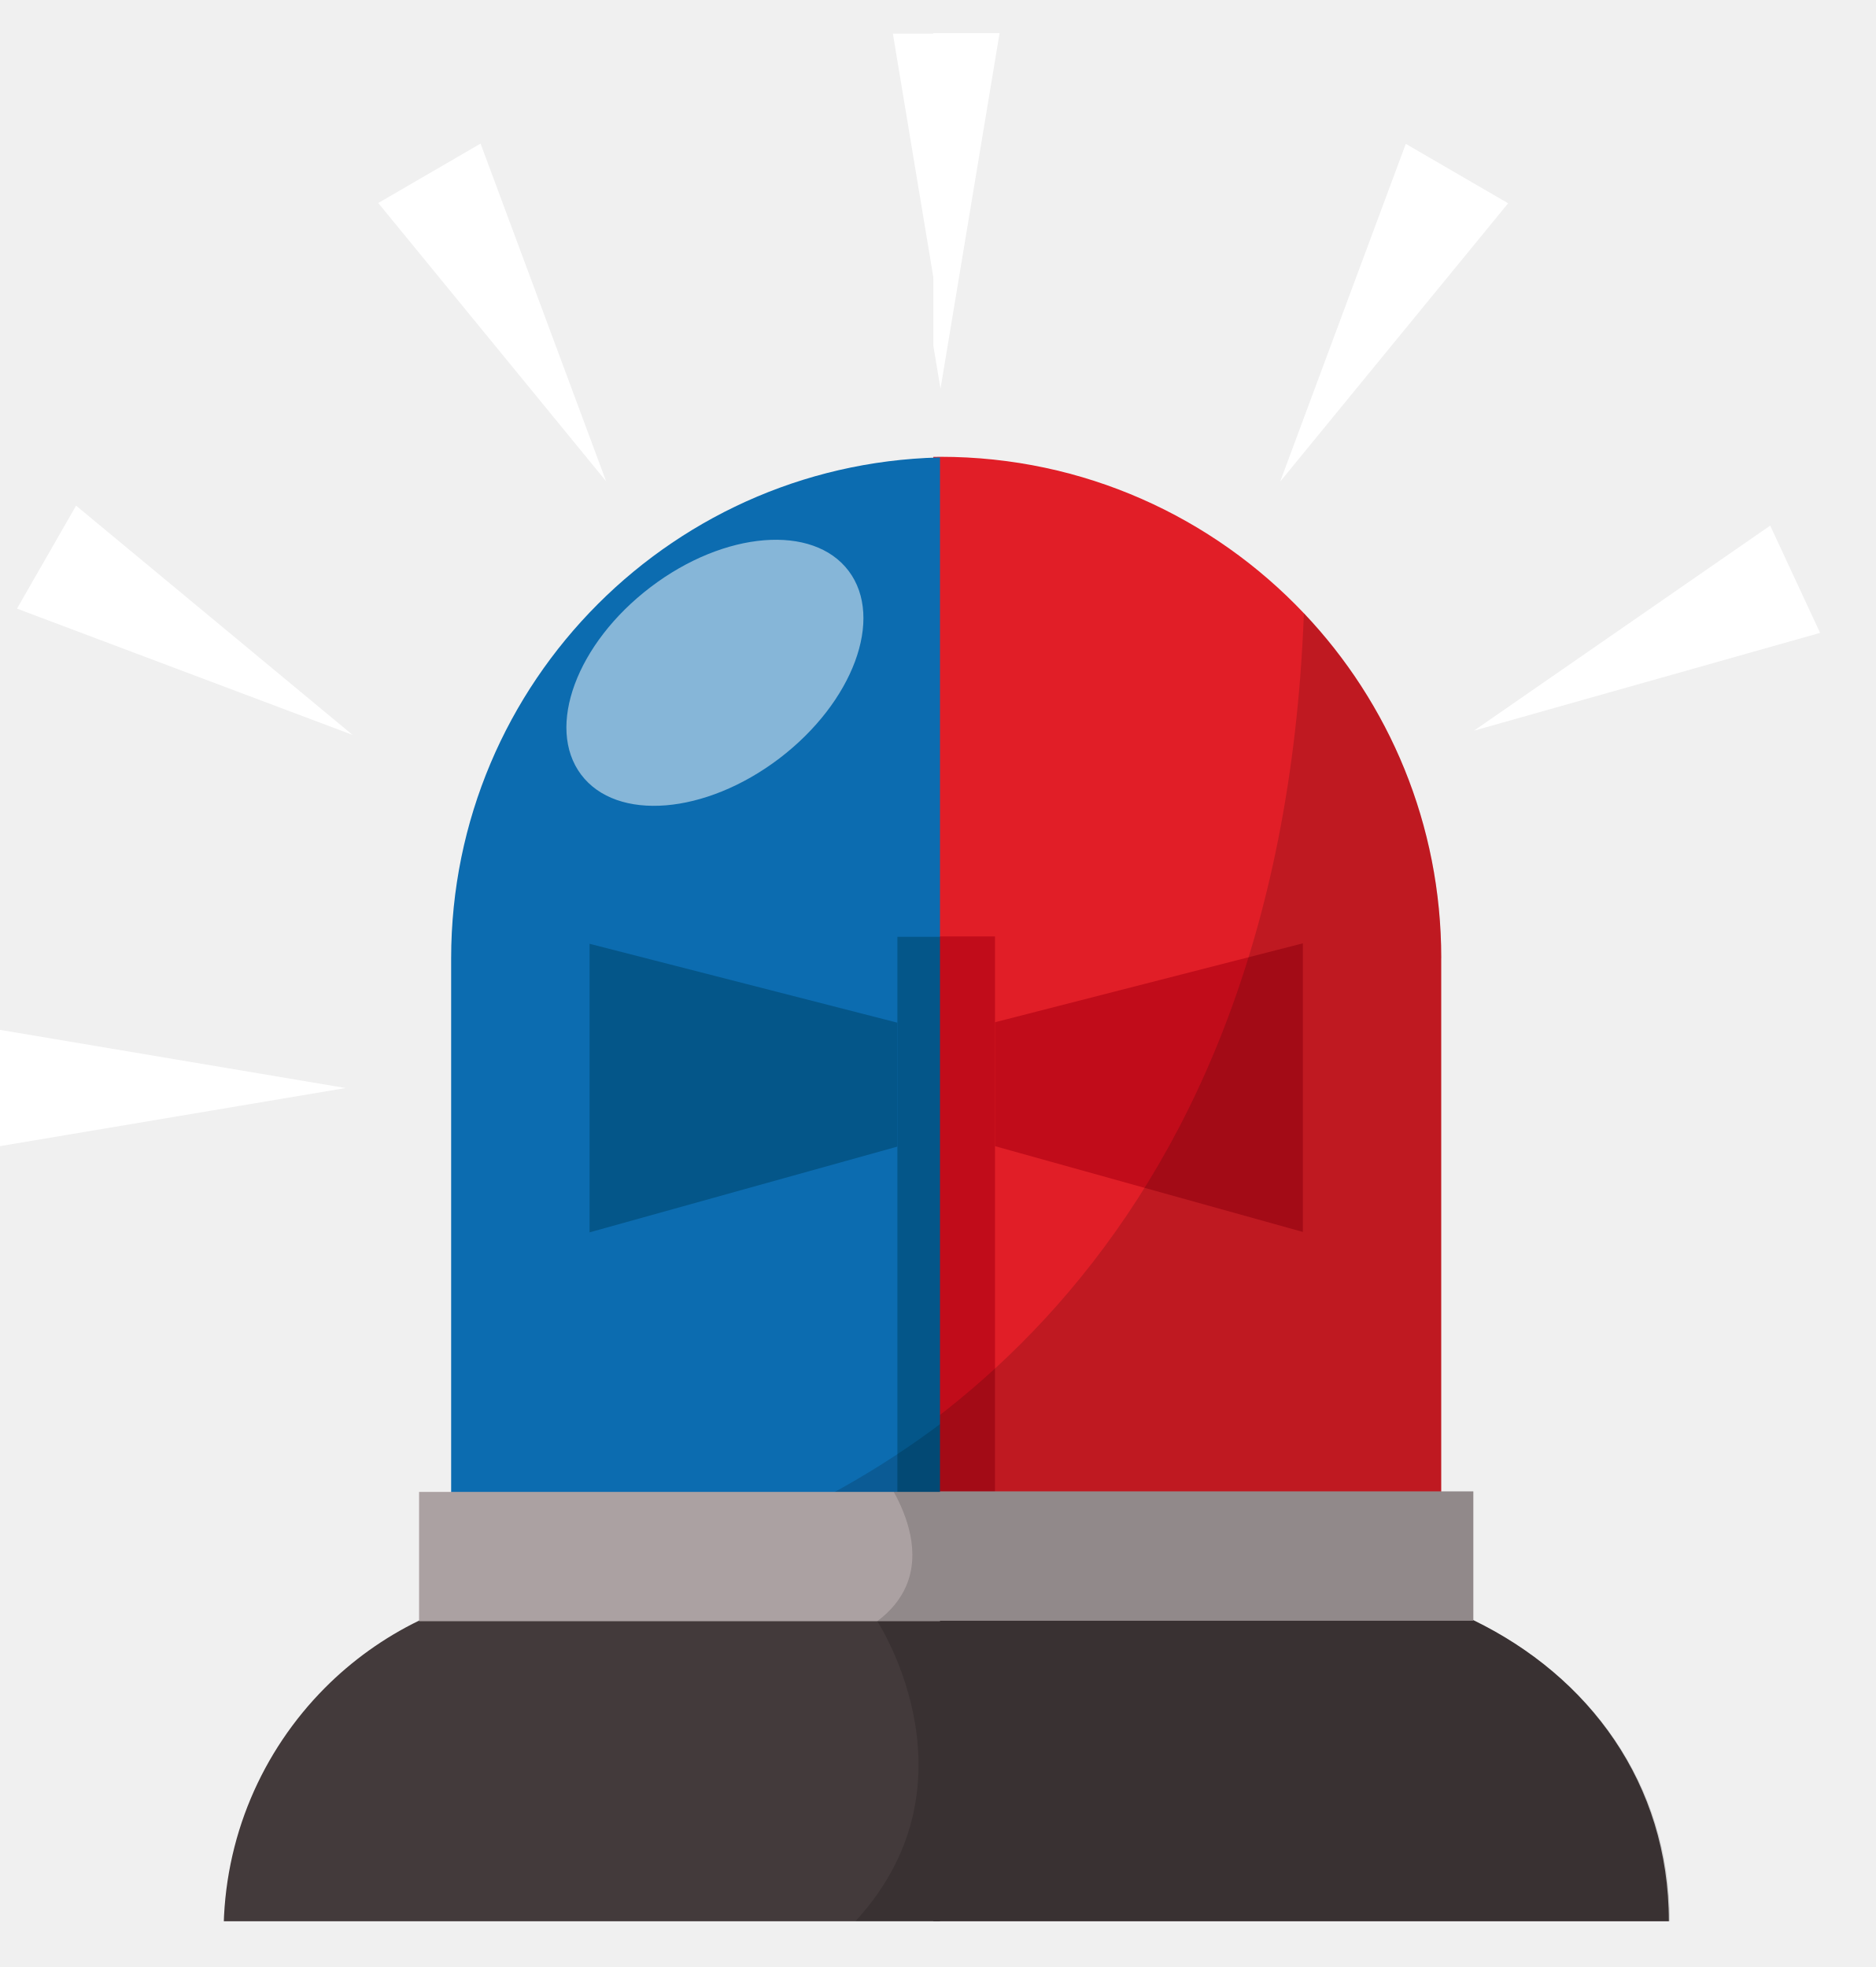
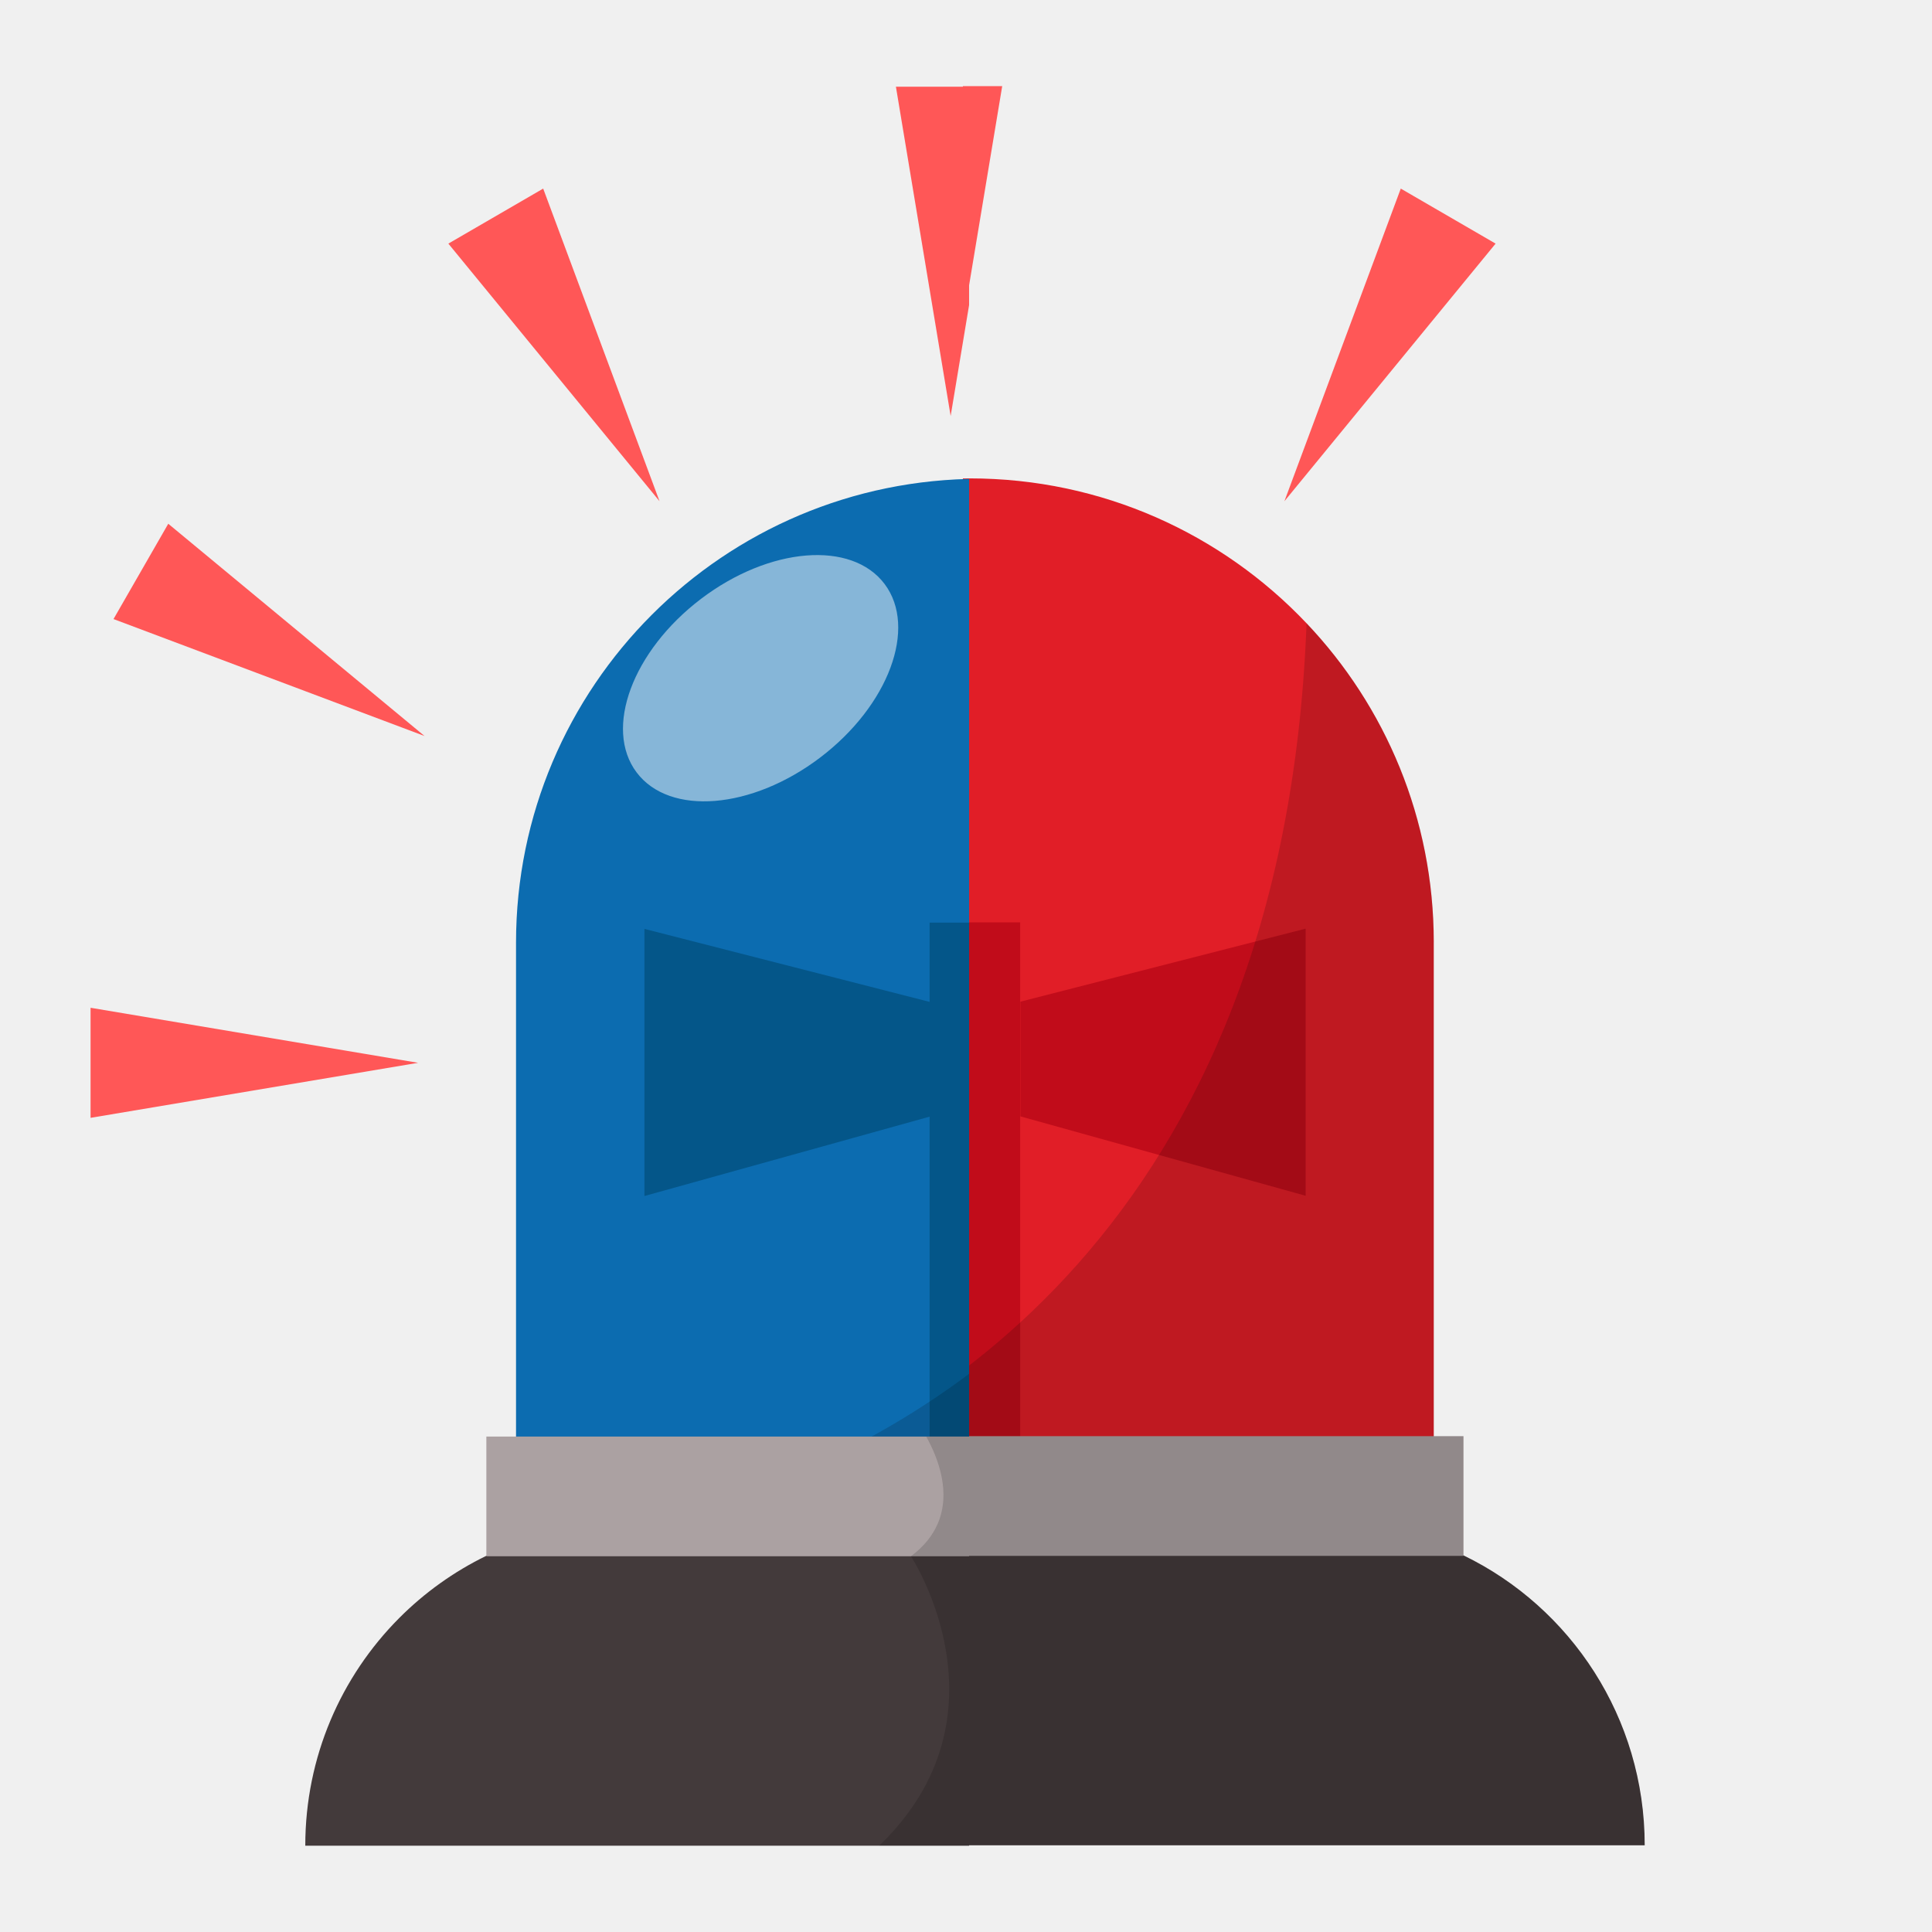
- <svg xmlns="http://www.w3.org/2000/svg" width="41" height="43" viewBox="0 0 41 43" fill="none">
-   <mask id="mask0_26486_100825" style="mask-type:alpha" maskUnits="userSpaceOnUse" x="20" y="0" width="21" height="43">
-     <path d="M20.4 0.019H40.946V42.501H20.4V0.019Z" fill="#D9D9D9" />
+ <svg xmlns="http://www.w3.org/2000/svg" width="73" height="73" viewBox="0 0 73 73" fill="none">
+   <mask id="mask0_26486_99262" style="mask-type:alpha" maskUnits="userSpaceOnUse" x="36" y="0" width="37" height="72">
+     <rect x="36.383" y="0.5" width="36.117" height="71.169" fill="#D9D9D9" />
  </mask>
-   <g mask="url(#mask0_26486_100825)">
-     <path d="M31.501 20.942V34.017H9.611V20.942C9.611 14.891 14.512 9.986 20.557 9.986C23.684 9.986 26.505 11.3 28.5 13.406C30.361 15.368 31.502 18.021 31.502 20.942H31.501Z" fill="#E11E27" />
-     <path d="M21.748 20.471H19.367V33.389H21.748V20.471Z" fill="#C10C1A" />
-     <path d="M21.748 25.056L28.477 26.931V20.622L21.748 22.347V25.056Z" fill="#C10C1A" />
+   <g mask="url(#mask0_26486_99262)">
+     <path d="M54.173 35.605V56.523H19.107V35.605C19.107 25.924 26.958 18.076 36.642 18.076C41.651 18.076 46.17 20.177 49.365 23.547C52.346 26.686 54.174 30.932 54.174 35.605H54.173Z" fill="#E11E27" />
+     <path d="M38.547 34.852H34.732V55.52H38.547V34.852Z" fill="#C10C1A" />
+     <path d="M38.555 42.182L49.334 45.182V35.089L38.555 37.848V42.182Z" fill="#C10C1A" />
    <g style="mix-blend-mode:multiply" opacity="0.2">
-       <path d="M31.502 20.942V34.016H14.777C19.241 32.516 27.96 27.757 28.5 13.405C30.361 15.367 31.503 18.021 31.503 20.942H31.502Z" fill="#3D3A3C" />
+       <path d="M54.176 35.606V56.525H27.385C34.535 54.125 48.502 46.511 49.368 23.549C52.349 26.688 54.177 30.933 54.177 35.606H54.176Z" fill="#3D3A3C" />
    </g>
-     <path d="M36.477 42H4.639C4.639 39.902 5.484 38.267 6.851 36.892C7.447 36.292 8.143 35.791 8.912 35.417C9.903 34.937 11.015 34.667 12.189 34.667H28.927C30.102 34.667 31.214 34.937 32.205 35.418C34.733 36.646 36.477 38.986 36.477 42Z" fill="#433A3B" />
-     <path d="M32.203 32.603H8.91V35.431H32.203V32.603Z" fill="#ABA1A2" />
+     <path d="M62.145 69.724H11.143C11.143 66.368 12.496 63.329 14.685 61.128C15.64 60.169 16.756 59.367 17.987 58.77C19.575 58.002 21.357 57.569 23.237 57.569H50.05C51.932 57.569 53.714 58.002 55.3 58.771C59.351 60.736 62.145 64.903 62.145 69.724Z" fill="#433A3B" />
+     <path d="M55.298 54.266H17.984V58.789H55.298V54.266Z" fill="#ABA1A2" />
    <g style="mix-blend-mode:multiply" opacity="0.2">
-       <path d="M36.5 42H18.201C21.409 38.908 18.926 35.431 18.926 35.431C19.239 35.196 19.438 34.936 19.555 34.667C19.876 33.927 19.573 33.12 19.286 32.603H32.204V35.418C34.732 36.646 36.5 38.986 36.5 42Z" fill="#3D3A3C" />
+       <path d="M62.138 69.722H32.824C37.964 64.775 34.022 58.789 34.022 58.789C34.524 58.414 34.842 57.997 35.029 57.567C35.545 56.383 35.059 55.093 34.599 54.266H55.293V58.769C59.343 60.733 62.138 64.9 62.138 69.722Z" fill="#3D3A3C" />
    </g>
-     <path d="M20.557 8.499L19.266 0.725H21.848L20.557 8.499Z" fill="white" />
-     <path d="M27.982 10.527L30.727 3.145L32.964 4.444L27.982 10.527Z" fill="white" />
-     <path d="M32.217 15.973L38.692 11.49L39.783 13.835L32.217 15.973Z" fill="white" />
+     <path d="M35.8 15.694L33.73 3.255H37.868L35.8 15.694Z" fill="#FF5757" />
+     <path d="M48.531 18.938L52.928 7.126L56.511 9.205L48.531 18.938Z" fill="#FF5757" />
  </g>
-   <mask id="mask1_26486_100825" style="mask-type:alpha" maskUnits="userSpaceOnUse" x="0" y="0" width="21" height="42">
-     <path d="M0 0H20.546V42H0L0 0Z" fill="#D9D9D9" />
+   <mask id="mask1_26486_99262" style="mask-type:alpha" maskUnits="userSpaceOnUse" x="0" y="1" width="37" height="72">
+     <rect x="0.5" y="1.331" width="36.117" height="71.169" fill="#D9D9D9" />
  </mask>
-   <g mask="url(#mask1_26486_100825)">
-     <path d="M31.751 20.953V34.028H9.861V20.953C9.861 14.902 14.762 9.997 20.807 9.997C23.934 9.997 26.755 11.31 28.75 13.416C30.611 15.378 31.751 18.032 31.751 20.953Z" fill="#0C6CB0" />
-     <path d="M21.996 20.48H19.615V33.399H21.996V20.48Z" fill="#045689" />
-     <path d="M19.616 25.065L12.887 26.94V20.632L19.616 22.357V25.065Z" fill="#045689" />
+   <g mask="url(#mask1_26486_99262)">
+     <path d="M54.564 35.619V56.538H19.498V35.619C19.498 25.939 27.348 18.091 37.032 18.091C42.042 18.091 46.56 20.192 49.755 23.562C52.737 26.701 54.564 30.946 54.564 35.619Z" fill="#0C6CB0" />
+     <path d="M38.939 34.861H35.125V55.53H38.939V34.861Z" fill="#045689" />
+     <path d="M35.129 42.191L24.35 45.191V35.098L35.129 37.857V42.191Z" fill="#045689" />
    <g style="mix-blend-mode:multiply" opacity="0.2">
-       <path d="M31.752 20.952V34.027H15.027C19.491 32.527 28.21 27.768 28.75 13.416C30.611 15.378 31.753 18.032 31.753 20.952H31.752Z" fill="#3D3A3C" />
+       <path d="M54.569 35.621V56.54H27.777C34.927 54.14 48.895 46.525 49.761 23.564C52.742 26.702 54.57 30.948 54.57 35.621H54.569Z" fill="#3D3A3C" />
    </g>
-     <path d="M36.725 42.275H4.887C4.887 40.177 5.732 38.278 7.098 36.902C7.694 36.302 8.391 35.801 9.159 35.428C10.151 34.948 11.263 34.678 12.437 34.678H29.175C30.35 34.678 31.462 34.948 32.452 35.429C34.981 36.657 36.725 39.261 36.725 42.275Z" fill="#433A3B" />
-     <path d="M32.453 32.614H9.16V35.441H32.453V32.614Z" fill="#ABA1A2" />
+     <path d="M62.538 69.739H11.535C11.535 66.383 12.889 63.343 15.078 61.143C16.033 60.183 17.148 59.382 18.379 58.784C19.968 58.016 21.749 57.584 23.63 57.584H50.443C52.325 57.584 54.106 58.016 55.693 58.786C59.743 60.75 62.538 64.917 62.538 69.739Z" fill="#433A3B" />
+     <path d="M55.691 54.28H18.377V58.803H55.691V54.28Z" fill="#ABA1A2" />
    <g style="mix-blend-mode:multiply" opacity="0.2">
-       <path d="M36.727 42.275H18.428C21.636 39.183 19.175 35.441 19.175 35.441C19.488 35.207 19.687 34.946 19.804 34.678C20.126 33.938 19.823 33.131 19.536 32.614H32.454V35.429C34.982 36.657 36.727 39.261 36.727 42.275Z" fill="#3D3A3C" />
+       <path d="M62.536 69.737H33.223C38.362 64.79 34.42 58.803 34.42 58.803C34.922 58.428 35.241 58.011 35.428 57.582C35.943 56.398 35.457 55.107 34.998 54.28H55.691V58.784C59.742 60.748 62.536 64.915 62.536 69.737Z" fill="#3D3A3C" />
    </g>
-     <path opacity="0.5" d="M17.033 16.581C18.648 15.352 19.328 13.518 18.551 12.483C17.774 11.449 15.835 11.606 14.22 12.835C12.604 14.064 11.925 15.898 12.701 16.933C13.478 17.967 15.417 17.809 17.033 16.581Z" fill="white" />
-     <path d="M20.807 8.51L19.516 0.735H22.098L20.807 8.51Z" fill="white" />
-     <path d="M13.248 10.521L8.268 4.438L10.504 3.139L13.248 10.521Z" fill="white" />
-     <path d="M7.707 16.066L0.371 13.305L1.663 11.054L7.707 16.066Z" fill="white" />
-     <path d="M7.554 23.785L-0.172 25.084V22.485L7.554 23.785Z" fill="white" />
+     <path opacity="0.5" d="M30.992 28.622C33.58 26.657 34.669 23.721 33.425 22.067C32.181 20.412 29.074 20.663 26.486 22.629C23.899 24.595 22.809 27.53 24.054 29.185C25.298 30.84 28.405 30.588 30.992 28.622Z" fill="white" />
+     <path d="M35.92 15.717L33.852 3.277H37.989L35.92 15.717Z" fill="#FF5757" />
+     <path d="M24.92 18.938L16.941 9.205L20.524 7.126L24.92 18.938Z" fill="#FF5757" />
+     <path d="M16.041 27.81L4.289 23.391L6.358 19.79L16.041 27.81Z" fill="#FF5757" />
+     <path d="M15.798 40.158L3.422 42.237V38.078L15.798 40.158Z" fill="#FF5757" />
  </g>
</svg>
